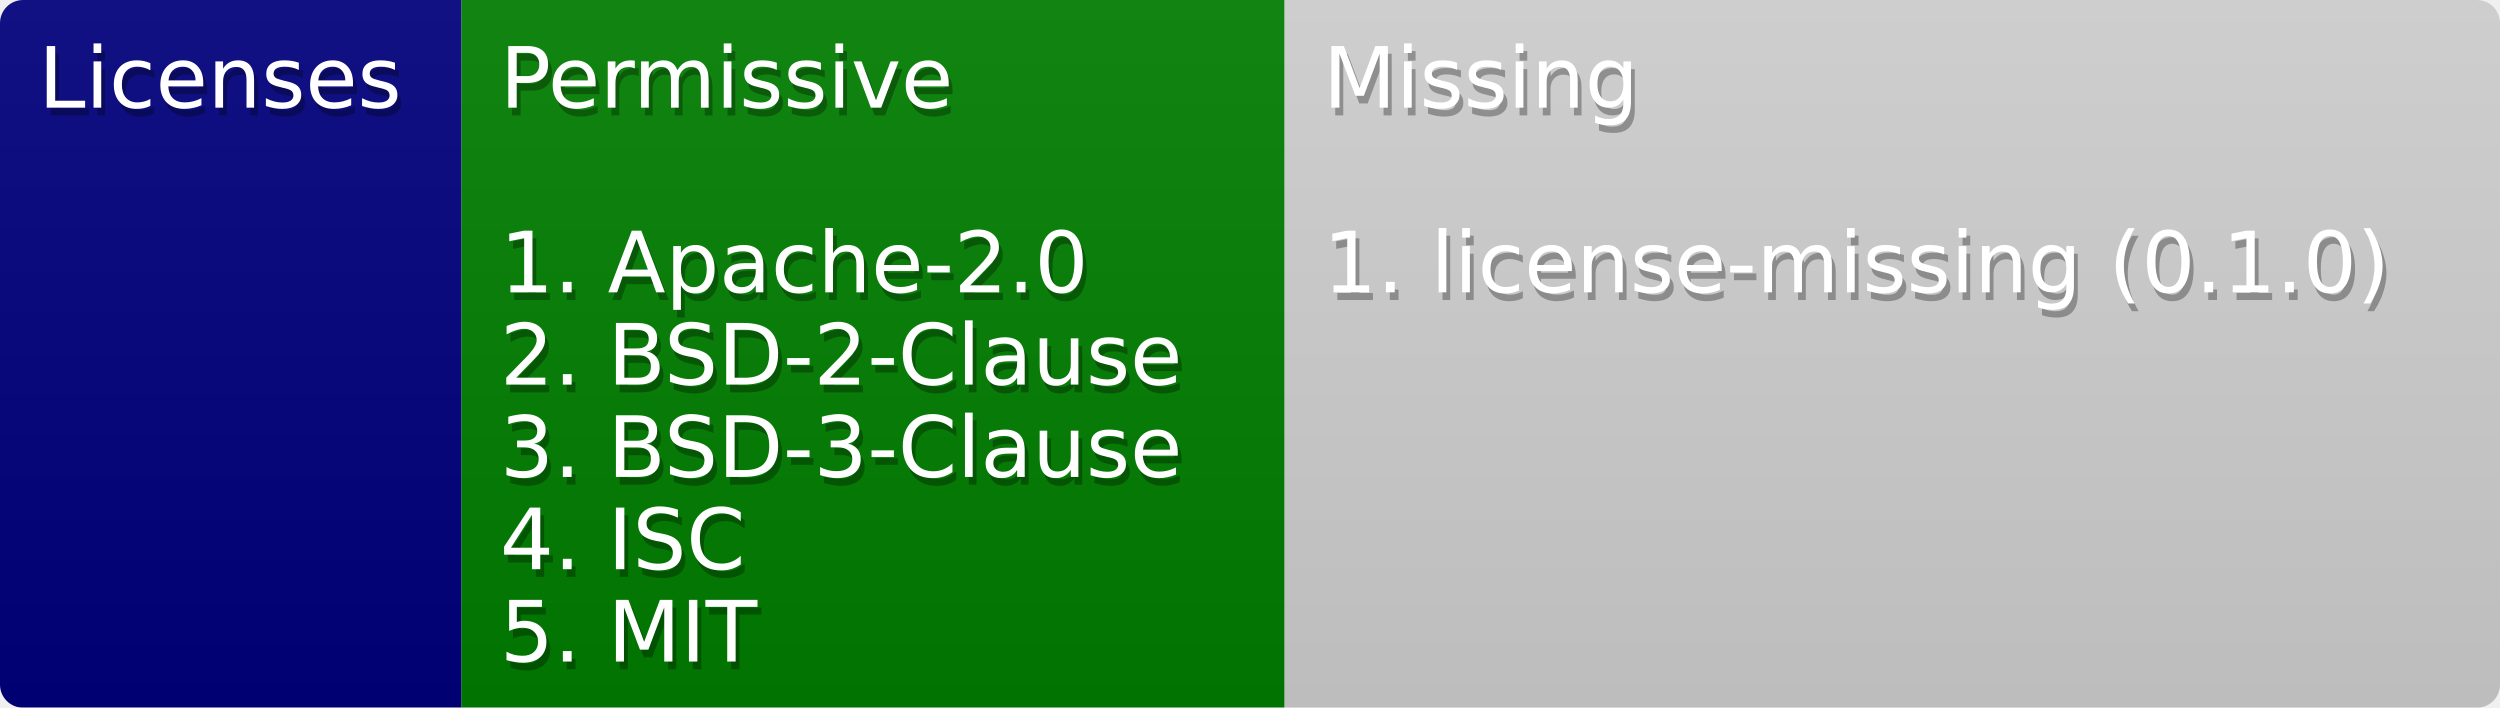
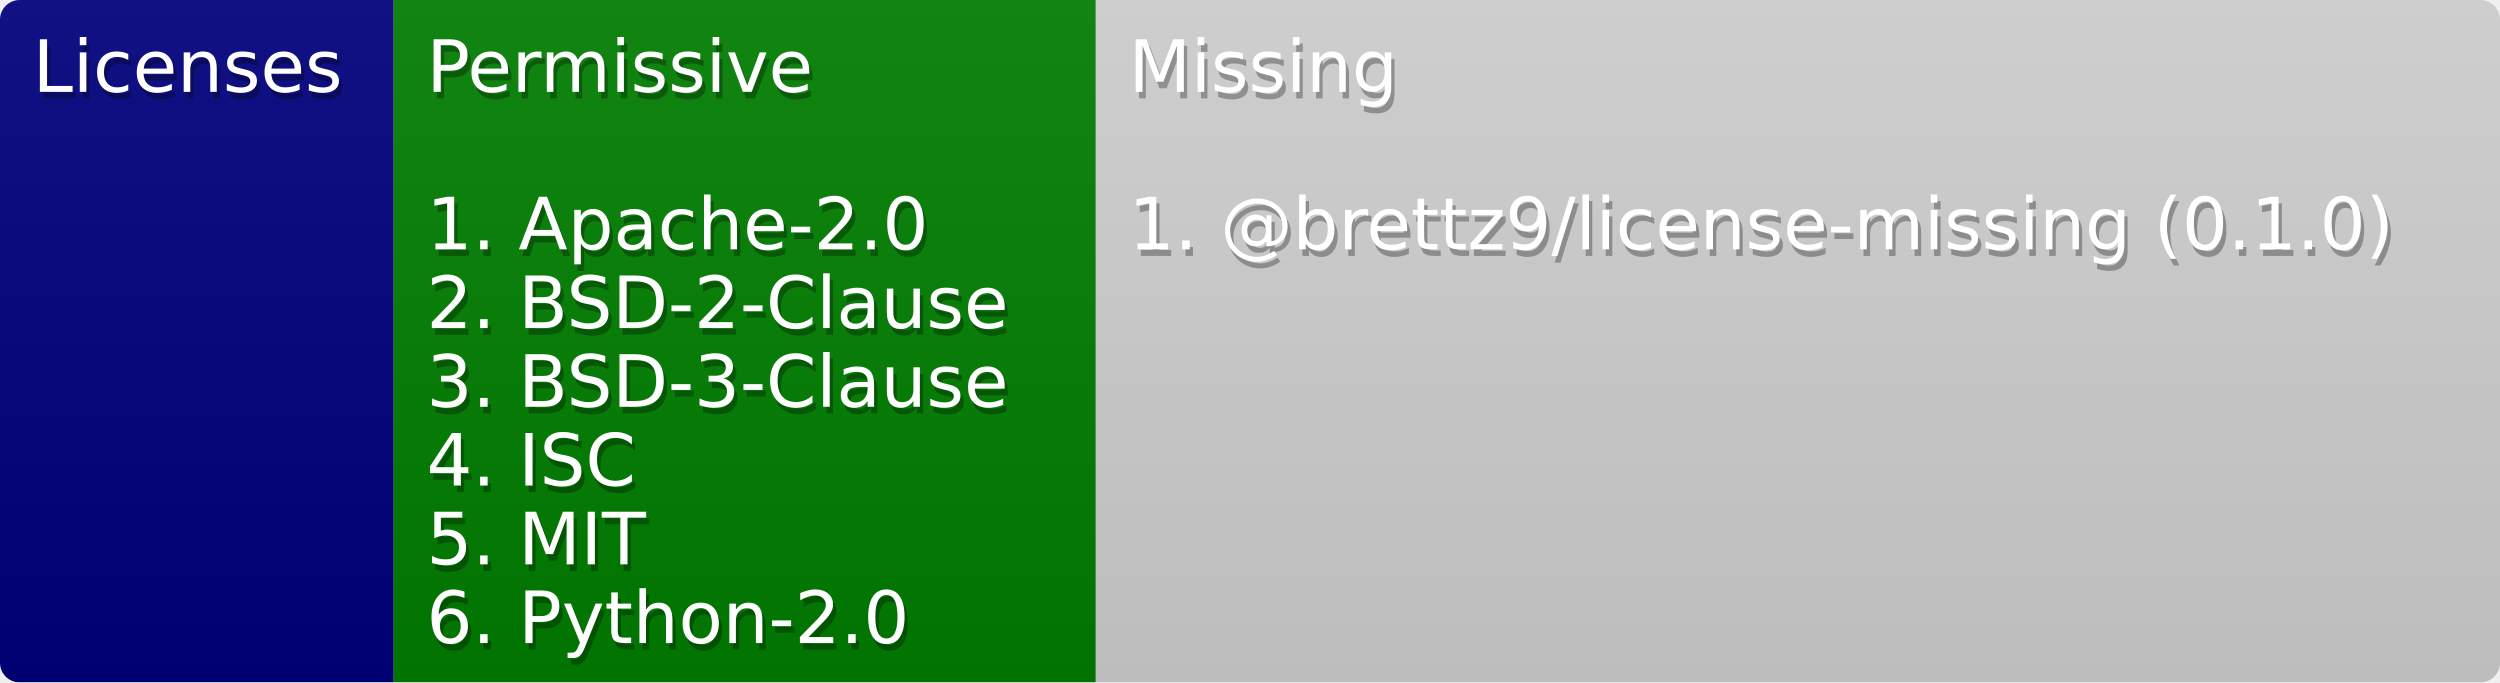
- <svg xmlns="http://www.w3.org/2000/svg" width="325" height="92">
+ <svg xmlns="http://www.w3.org/2000/svg" width="381" height="104">
  <defs>
    <style>text{font-size:11px;font-family:Verdana,DejaVu Sans,Geneva,sans-serif}text.shadow{fill:#010101;fill-opacity:.3}text.high{fill:#fff}</style>
    <linearGradient id="smooth" x2="0" y2="100%">
      <stop offset="0" stop-color="#aaa" stop-opacity=".1" />
      <stop offset="1" stop-opacity=".1" />
    </linearGradient>
    <mask id="round">
      <rect width="100%" height="100%" rx="3" fill="#fff" />
    </mask>
  </defs>
  <g id="bg" mask="url(#round)">
-     <path fill="navy" d="M0 0h60v92H0z" />
-     <path fill="green" d="M60 0h107v92H60z" />
-     <path fill="#d3d3d3" d="M167 0h158v92H167z" />
-     <path fill="url(#smooth)" d="M0 0h325v92H0z" />
+     <path fill="navy" d="M0 0h60v104H0z" />
+     <path fill="green" d="M60 0h107v104H60z" />
+     <path fill="#d3d3d3" d="M167 0h214v104H167z" />
+     <path fill="url(#smooth)" d="M0 0h381v104H0z" />
  </g>
  <g id="fg">
    <text class="shadow" x="5.5" y="15">Licenses</text>
    <text class="high" x="5" y="14">Licenses</text>
    <text class="shadow" x="65.5" y="15">Permissive</text>
    <text class="high" x="65" y="14">Permissive</text>
    <text class="shadow" x="65.5" y="39">1. Apache-2.0</text>
    <text class="high" x="65" y="38">1. Apache-2.0</text>
    <text class="shadow" x="65.5" y="51">2. BSD-2-Clause</text>
    <text class="high" x="65" y="50">2. BSD-2-Clause</text>
    <text class="shadow" x="65.5" y="63">3. BSD-3-Clause</text>
    <text class="high" x="65" y="62">3. BSD-3-Clause</text>
    <text class="shadow" x="65.5" y="75">4. ISC</text>
    <text class="high" x="65" y="74">4. ISC</text>
    <text class="shadow" x="65.5" y="87">5. MIT</text>
    <text class="high" x="65" y="86">5. MIT</text>
+     <text class="shadow" x="65.5" y="99">6. Python-2.0</text>
+     <text class="high" x="65" y="98">6. Python-2.0</text>
    <text class="shadow" x="172.5" y="15">Missing</text>
    <text class="high" x="172" y="14">Missing</text>
-     <text class="shadow" x="172.5" y="39">1. license-missing (0.1.0)</text>
-     <text class="high" x="172" y="38">1. license-missing (0.1.0)</text>
+     <text class="shadow" x="172.5" y="39">1. @brettz9/license-missing (0.1.0)</text>
+     <text class="high" x="172" y="38">1. @brettz9/license-missing (0.1.0)</text>
  </g>
</svg>
